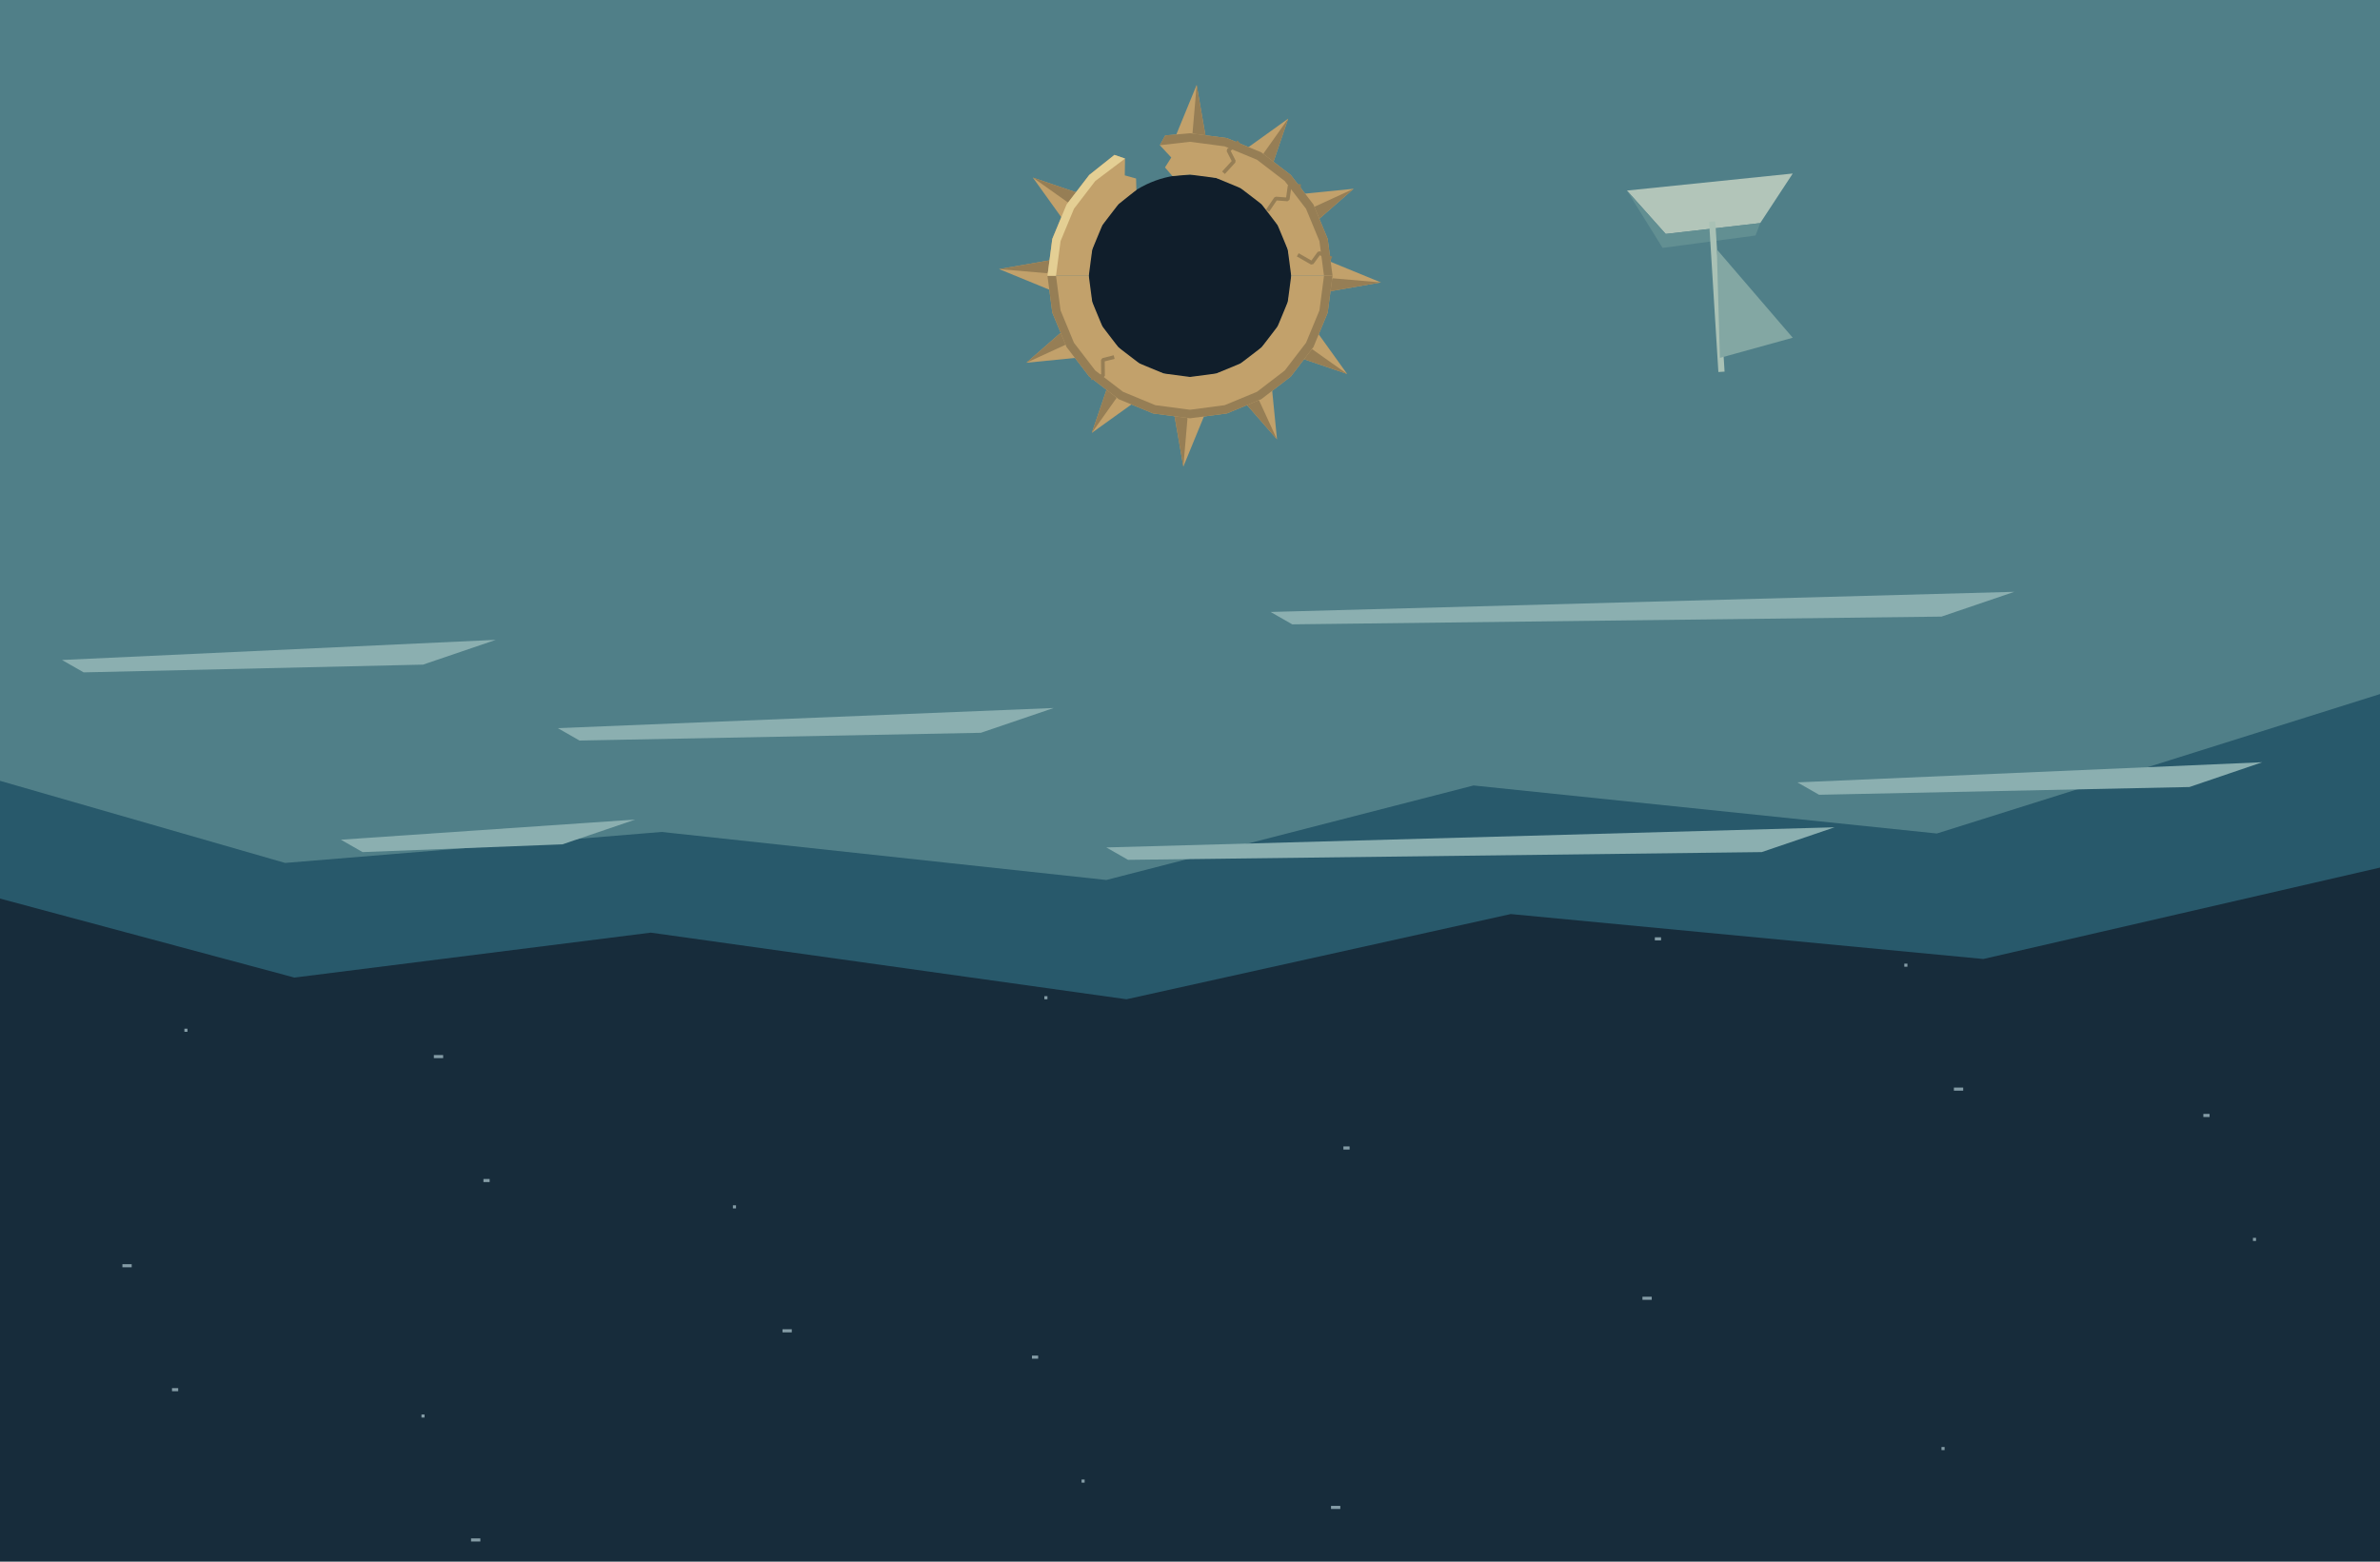
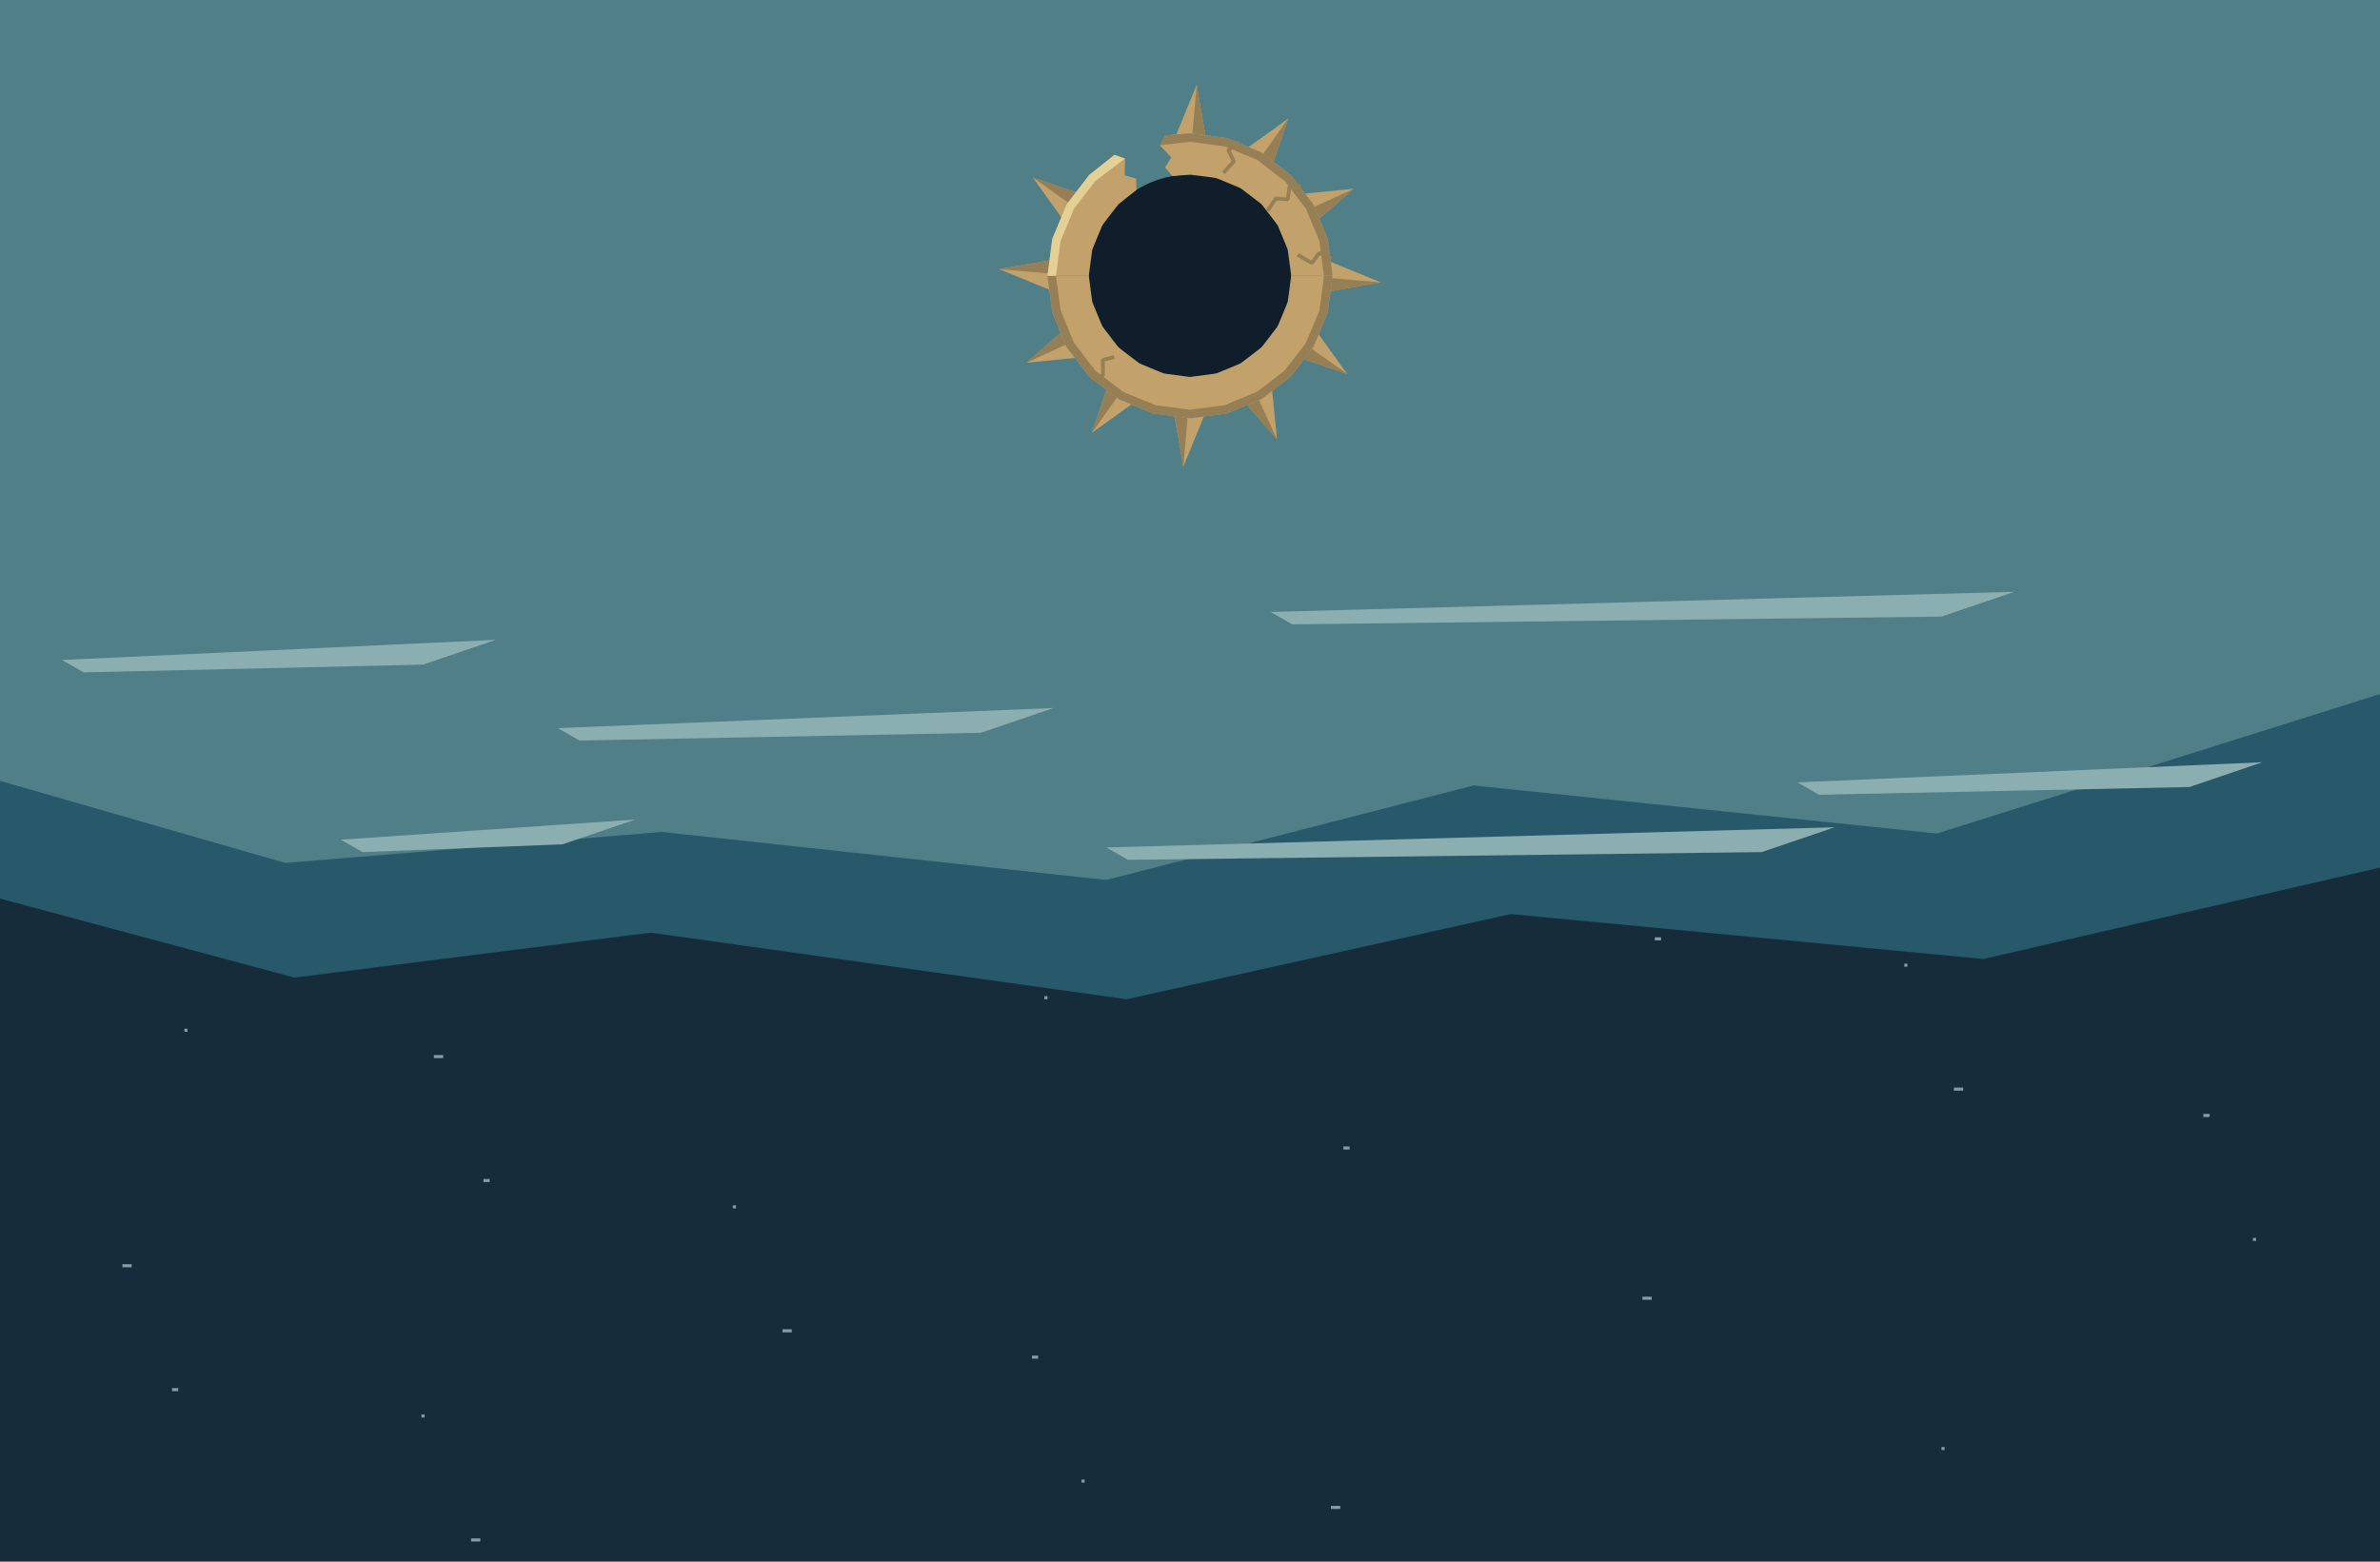
<svg xmlns="http://www.w3.org/2000/svg" width="1536" height="1008" viewBox="0 0 1536 1008">
  <path d="M0 0h1536v1008h-1536Z" fill="#172c3b" />
  <path d="M71 40h2v2h-2Z" fill="#849ca6" />
  <path d="M264 137h4v2h-4Z" fill="#849ca6" />
  <path d="M457 234h6v2h-6Z" fill="#849ca6" />
  <path d="M650 331h2v2h-2Z" fill="#849ca6" />
  <path d="M843 428h4v2h-4Z" fill="#849ca6" />
  <path d="M1036 525h6v2h-6Z" fill="#849ca6" />
  <path d="M1229 622h2v2h-2Z" fill="#849ca6" />
  <path d="M1422 719h4v2h-4Z" fill="#849ca6" />
  <path d="M79 816h6v2h-6Z" fill="#849ca6" />
  <path d="M272 913h2v2h-2Z" fill="#849ca6" />
  <path d="M465 2h4v2h-4Z" fill="#849ca6" />
  <path d="M658 99h6v2h-6Z" fill="#849ca6" />
  <path d="M851 196h2v2h-2Z" fill="#849ca6" />
  <path d="M1044 293h4v2h-4Z" fill="#849ca6" />
  <path d="M1237 390h6v2h-6Z" fill="#849ca6" />
  <path d="M1430 487h2v2h-2Z" fill="#849ca6" />
  <path d="M87 584h4v2h-4Z" fill="#849ca6" />
  <path d="M280 681h6v2h-6Z" fill="#849ca6" />
  <path d="M473 778h2v2h-2Z" fill="#849ca6" />
  <path d="M666 875h4v2h-4Z" fill="#849ca6" />
  <path d="M859 972h6v2h-6Z" fill="#849ca6" />
  <path d="M1052 61h2v2h-2Z" fill="#849ca6" />
  <path d="M1245 158h4v2h-4Z" fill="#849ca6" />
  <path d="M1438 255h6v2h-6Z" fill="#849ca6" />
  <path d="M95 352h2v2h-2Z" fill="#849ca6" />
  <path d="M288 449h4v2h-4Z" fill="#849ca6" />
  <path d="M481 546h6v2h-6Z" fill="#849ca6" />
  <path d="M674 643h2v2h-2Z" fill="#849ca6" />
  <path d="M867 740h4v2h-4Z" fill="#849ca6" />
  <path d="M1060 837h6v2h-6Z" fill="#849ca6" />
  <path d="M1253 934h2v2h-2Z" fill="#849ca6" />
  <path d="M1446 23h4v2h-4Z" fill="#849ca6" />
  <path d="M103 120h6v2h-6Z" fill="#849ca6" />
  <path d="M296 217h2v2h-2Z" fill="#849ca6" />
  <path d="M489 314h4v2h-4Z" fill="#849ca6" />
  <path d="M682 411h6v2h-6Z" fill="#849ca6" />
  <path d="M875 508h2v2h-2Z" fill="#849ca6" />
  <path d="M1068 605h4v2h-4Z" fill="#849ca6" />
  <path d="M1261 702h6v2h-6Z" fill="#849ca6" />
  <path d="M1454 799h2v2h-2Z" fill="#849ca6" />
  <path d="M111 896h4v2h-4Z" fill="#849ca6" />
  <path d="M304 993h6v2h-6Z" fill="#849ca6" />
  <path d="M497 82h2v2h-2Z" fill="#849ca6" />
  <path d="M690 179h4v2h-4Z" fill="#849ca6" />
  <path d="M883 276h6v2h-6Z" fill="#849ca6" />
  <path d="M1076 373h2v2h-2Z" fill="#849ca6" />
  <path d="M1269 470h4v2h-4Z" fill="#849ca6" />
  <path d="M1462 567h6v2h-6Z" fill="#849ca6" />
  <path d="M119 664h2v2h-2Z" fill="#849ca6" />
  <path d="M312 761h4v2h-4Z" fill="#849ca6" />
  <path d="M505 858h6v2h-6Z" fill="#849ca6" />
  <path d="M698 955h2v2h-2Z" fill="#849ca6" />
  <path d="M891 44h4v2h-4Z" fill="#849ca6" />
  <polygon points="0,0 1536,0 1536,560 1280,619 975,590 727,645 420,602 190,631 0,580" fill="#28596b" />
  <polygon points="0,0 1536,0 1536,448 1250,538 951,507 714,568 427,537 184,557 0,504" fill="#507f88" />
  <polygon points="40,426 320,413 273,429 54,434" fill="#8bafb0" />
  <polygon points="360,470 680,457 633,473 374,478" fill="#8bafb0" />
  <polygon points="820,395 1300,382 1253,398 834,403" fill="#8bafb0" />
  <polygon points="1160,505 1460,492 1413,508 1174,513" fill="#8bafb0" />
  <polygon points="220,542 410,529 363,545 234,550" fill="#8bafb0" />
  <polygon points="714,547 1184,534 1137,550 728,555" fill="#8bafb0" />
-   <polygon points="1050,123 1157,112 1136,144 1075,151" fill="#b2c5b9" />
-   <polygon points="1050,123 1075,151 1136,144 1133,152 1073,160" fill="#628f92" />
-   <polyline points="1105,143 1111,240" fill="none" stroke="#a9c1b5" stroke-width="4" />
-   <polygon points="1108,161 1110,231 1157,218" fill="#83a7a3" />
  <ellipse cx="768" cy="178" rx="65.32" ry="65.32" fill="#101e2b" />
  <g data-symbol="hollow-sun">
    <polygon points="757.35,91.25 772.3,54.8 778.65,91.25" fill="#c2a16b" />
    <polygon points="772.3,54.8 778.65,91.25 769.61,86.01" fill="#967e55" />
    <polygon points="802.15,97.55 831.38,76.57 820.6,108.2" fill="#c2a16b" />
    <polygon points="831.38,76.57 820.6,108.2 815.38,99.14" fill="#967e55" />
    <polygon points="837.8,125.4 873.6,121.85 848.45,143.85" fill="#c2a16b" />
    <polygon points="873.6,121.85 848.45,143.85 848.47,133.4" fill="#967e55" />
    <polygon points="854.75,167.35 891.2,182.3 854.75,188.65" fill="#c2a16b" />
    <polygon points="891.2,182.3 854.75,188.65 859.99,179.61" fill="#967e55" />
    <polygon points="848.45,212.15 869.43,241.38 837.8,230.6" fill="#c2a16b" />
    <polygon points="869.43,241.38 837.8,230.6 846.86,225.38" fill="#967e55" />
    <polygon points="820.6,247.8 824.15,283.6 802.15,258.45" fill="#c2a16b" />
    <polygon points="824.15,283.6 802.15,258.45 812.6,258.47" fill="#967e55" />
    <polygon points="778.65,264.75 763.7,301.2 757.35,264.75" fill="#c2a16b" />
    <polygon points="763.7,301.2 757.35,264.75 766.39,269.99" fill="#967e55" />
    <polygon points="733.85,258.45 704.62,279.43 715.4,247.8" fill="#c2a16b" />
    <polygon points="704.62,279.43 715.4,247.8 720.62,256.86" fill="#967e55" />
    <polygon points="698.2,230.6 662.4,234.15 687.55,212.15" fill="#c2a16b" />
    <polygon points="662.4,234.15 687.55,212.15 687.53,222.6" fill="#967e55" />
    <polygon points="681.25,188.65 644.8,173.7 681.25,167.35" fill="#c2a16b" />
    <polygon points="644.8,173.7 681.25,167.35 676.01,176.39" fill="#967e55" />
    <polygon points="687.55,143.85 666.57,114.62 698.2,125.4" fill="#c2a16b" />
    <polygon points="666.57,114.62 698.2,125.4 689.14,130.62" fill="#967e55" />
    <polygon points="752.02,87.4 768,86 791.81,89.13 814,98.33 833.05,112.95 847.67,132 856.87,154.19 860,178 833.32,178 831.09,161.09 824.57,145.34 814.19,131.81 800.66,121.43 784.91,114.91 768,112.68 756.66,113.67 751.86,108.08 755.91,101.67 748.55,93.74" fill="#c2a16b" />
    <polygon points="752.02,87.4 768,86 791.81,89.13 814,98.33 833.05,112.95 847.67,132 856.87,154.19 860,178 854.48,178 851.53,155.62 842.89,134.76 829.15,116.85 811.24,103.11 790.38,94.47 768,91.52 748.55,93.74" fill="#967e55" />
    <polygon points="860,178 856.87,201.81 847.67,224 833.05,243.05 814,257.67 791.81,266.87 768,270 768,243.32 784.91,241.09 800.66,234.57 814.19,224.19 824.57,210.66 831.09,194.91 833.32,178" fill="#c2a16b" />
    <polygon points="860,178 856.87,201.81 847.67,224 833.05,243.05 814,257.67 791.81,266.87 768,270 768,264.48 790.38,261.53 811.24,252.89 829.15,239.15 842.89,221.24 851.53,200.38 854.48,178" fill="#967e55" />
    <polygon points="768,270 744.19,266.87 722,257.67 702.95,243.05 688.33,224 679.13,201.81 676,178 702.68,178 704.91,194.91 711.43,210.66 721.81,224.19 735.34,234.57 751.09,241.09 768,243.32" fill="#c2a16b" />
    <polygon points="768,270 744.19,266.87 722,257.67 702.95,243.05 688.33,224 679.13,201.81 676,178 681.52,178 684.47,200.38 693.11,221.24 706.85,239.15 724.76,252.89 745.62,261.53 768,264.48" fill="#967e55" />
    <polygon points="676,178 679.13,154.19 688.33,132 702.95,112.95 719.25,99.98 726.07,102.36 725.91,113.19 733.21,115.24 733.39,122.61 721.81,131.81 711.43,145.34 704.91,161.09 702.68,178" fill="#c2a16b" />
    <polygon points="676,178 679.13,154.19 688.33,132 702.95,112.95 719.25,99.98 726.07,102.36 706.85,116.85 693.11,134.76 684.47,155.62 681.52,178" fill="#e4cf94" />
    <polyline data-fracture="closed" points="799.47,91.55 792.75,97.06 796.35,104.14 789.61,111.5" fill="none" stroke="#967e55" stroke-width="2.392" stroke-linejoin="bevel" />
    <polyline data-fracture="closed" points="839.5,120.1 832.27,120.13 831.07,128.72 823.38,128.14 818.04,136.01" fill="none" stroke="#967e55" stroke-width="2.392" stroke-linejoin="bevel" />
    <polyline data-fracture="closed" points="859.31,166.79 851.35,163.3 846.69,169.73 837.54,164.48" fill="none" stroke="#967e55" stroke-width="2.392" stroke-linejoin="bevel" />
    <polyline data-fracture="closed" points="704.09,244.18 711.87,242.57 711.75,232.32 719.06,230.48" fill="none" stroke="#967e55" stroke-width="2.392" stroke-linejoin="bevel" />
  </g>
</svg>
